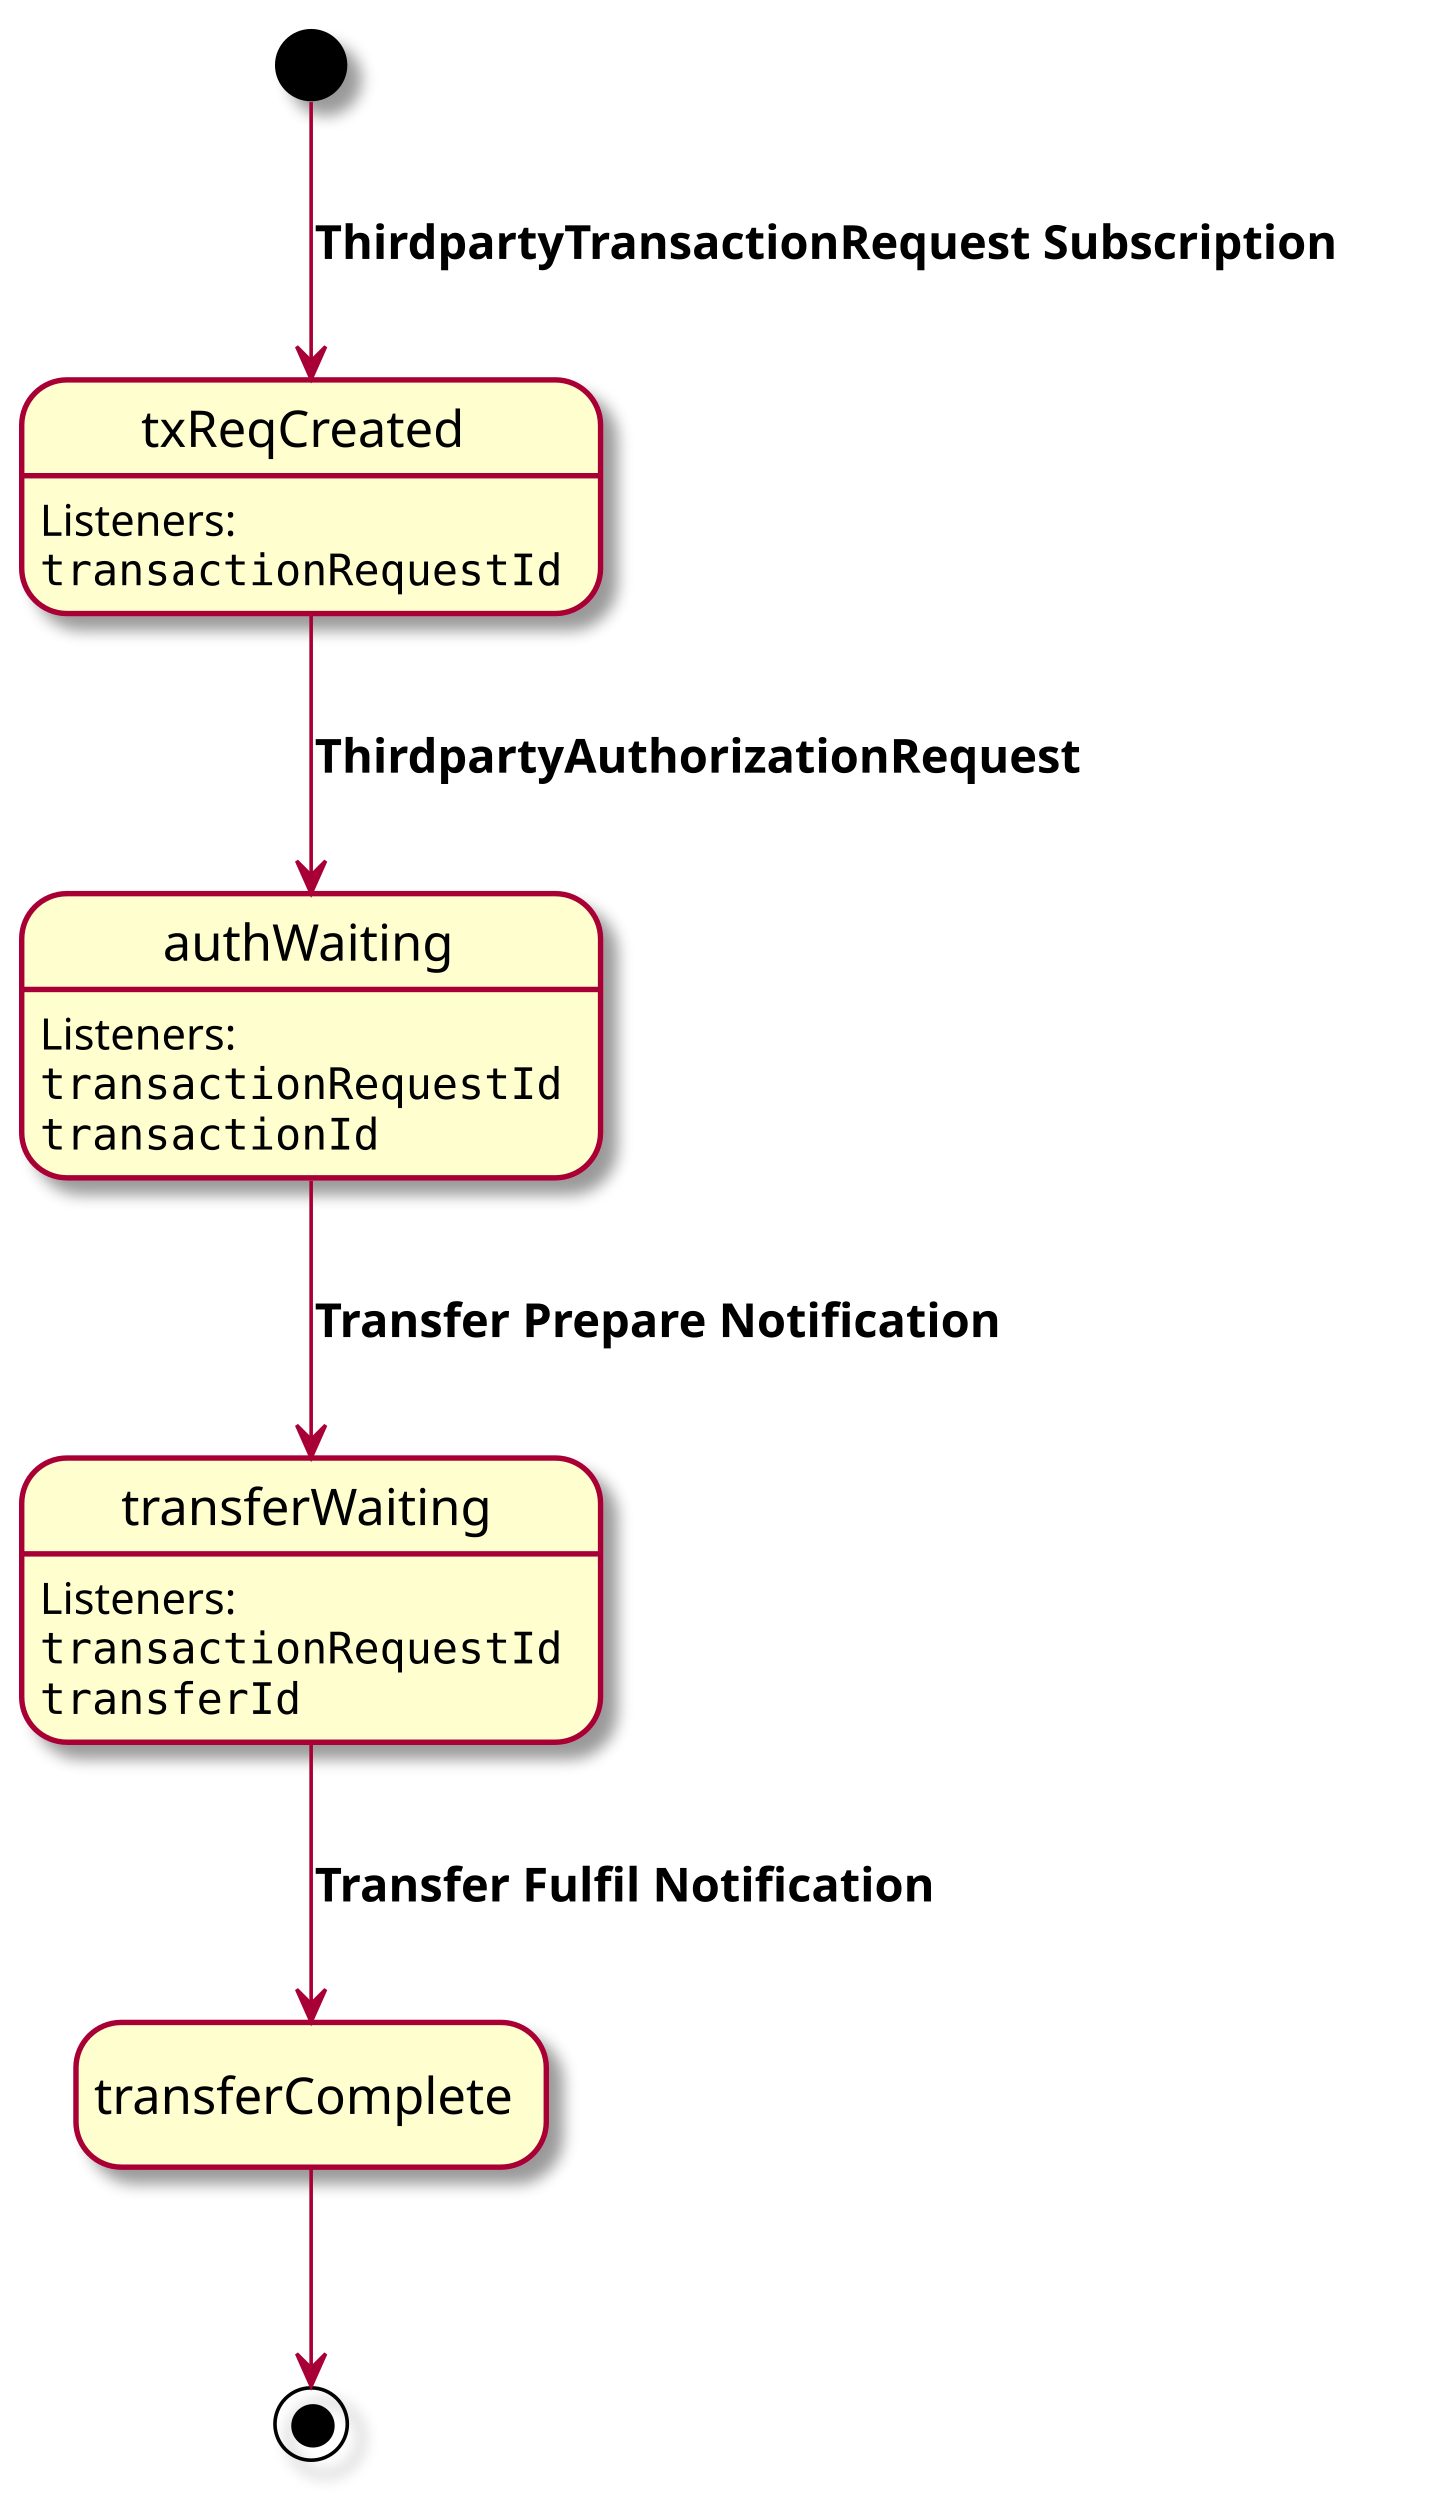
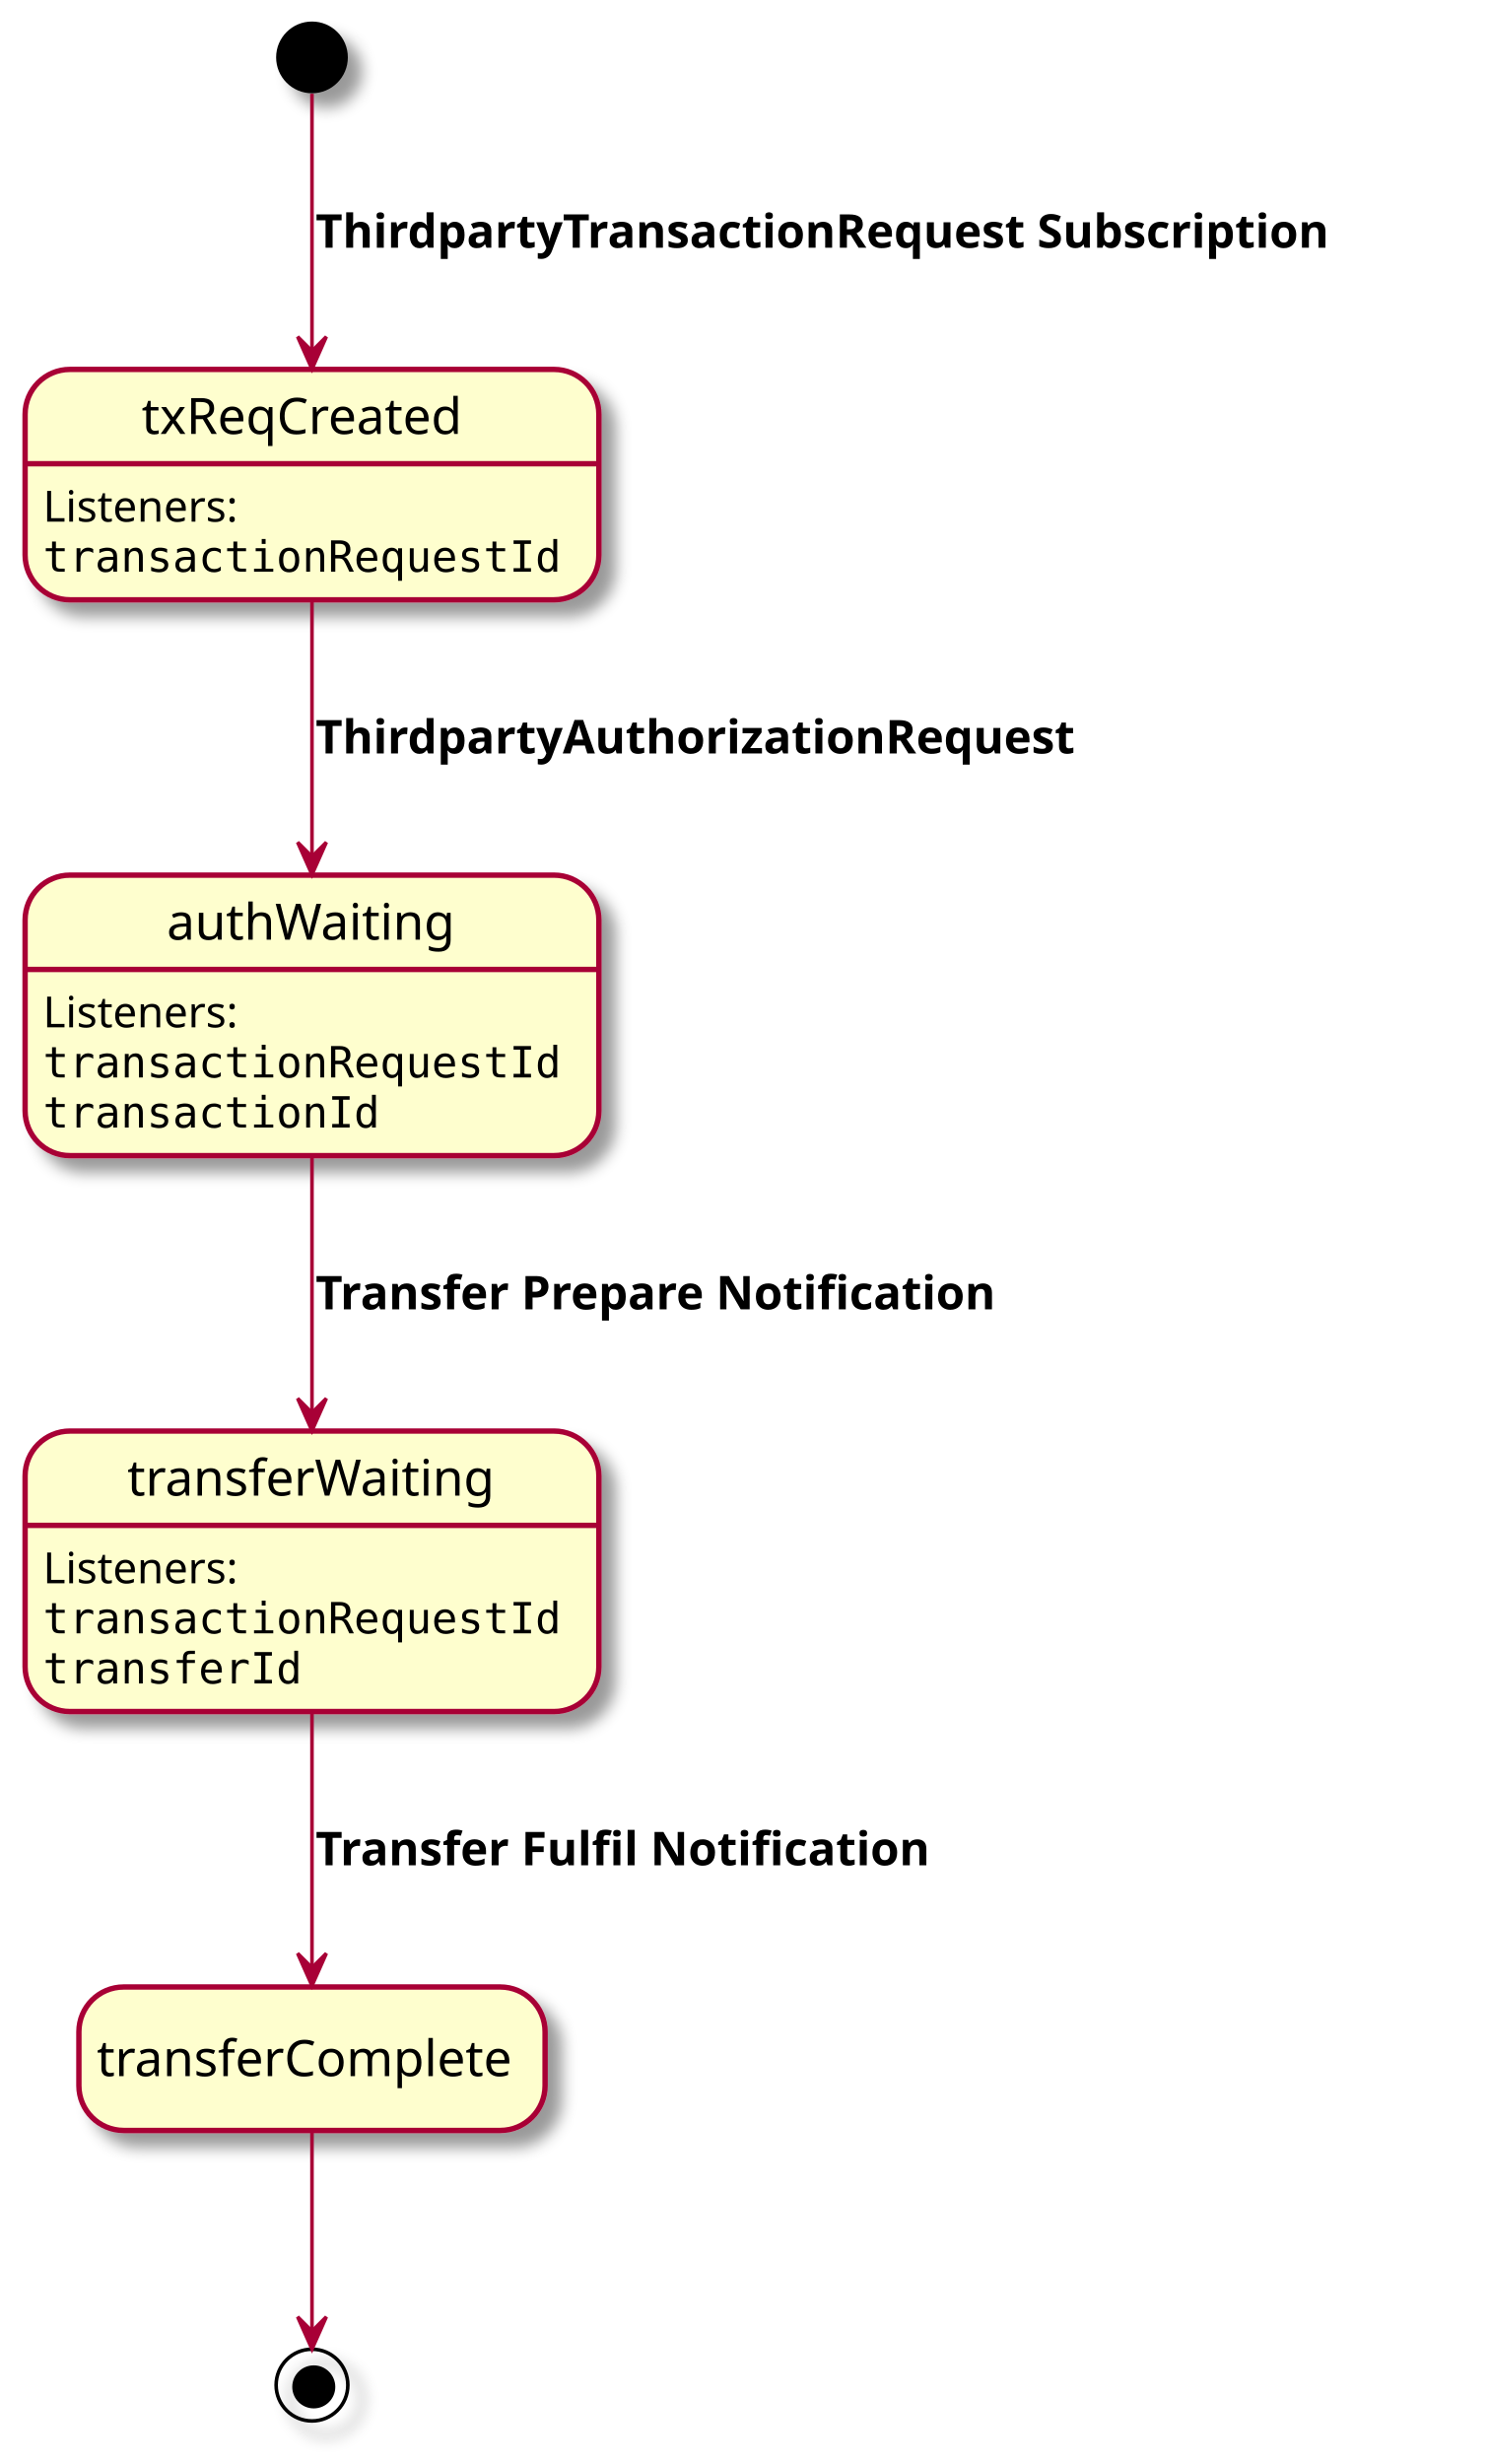
- <svg xmlns="http://www.w3.org/2000/svg" contentScriptType="application/ecmascript" contentStyleType="text/css" height="691px" preserveAspectRatio="none" style="width:395px;height:691px;" version="1.1" viewBox="0 0 395 691" width="395px" zoomAndPan="magnify">
+ <svg xmlns="http://www.w3.org/2000/svg" height="687" preserveAspectRatio="none" style="width:415px;height:687px" width="415">
  <defs>
-     <filter height="300%" id="f1quijm8mrvteb" width="300%" x="-1" y="-1">
-       <feGaussianBlur result="blurOut" stdDeviation="2.0" />
-       <feColorMatrix in="blurOut" result="blurOut2" type="matrix" values="0 0 0 0 0 0 0 0 0 0 0 0 0 0 0 0 0 0 .4 0" />
-       <feOffset dx="4.0" dy="4.0" in="blurOut2" result="blurOut3" />
-       <feBlend in="SourceGraphic" in2="blurOut3" mode="normal" />
+     <filter height="300%" id="a" width="300%" x="-1" y="-1">
+       <feGaussianBlur result="blurOut" stdDeviation="2" />
+       <feColorMatrix in="blurOut" result="blurOut2" values="0 0 0 0 0 0 0 0 0 0 0 0 0 0 0 0 0 0 .4 0" />
+       <feOffset dx="4" dy="4" in="blurOut2" result="blurOut3" />
+       <feBlend in="SourceGraphic" in2="blurOut3" />
    </filter>
  </defs>
-   <g>
-     <ellipse cx="86" cy="18" fill="#000000" filter="url(#f1quijm8mrvteb)" rx="10" ry="10" style="stroke: none; stroke-width: 1.0;" />
-     <rect fill="#FEFECE" filter="url(#f1quijm8mrvteb)" height="64.59" rx="12.5" ry="12.5" style="stroke: #A80036; stroke-width: 1.5;" width="160" x="6" y="105" />
-     <line style="stroke: #A80036; stroke-width: 1.5;" x1="6" x2="166" y1="131.488" y2="131.488" />
-     <text fill="#000000" font-family="sans-serif" font-size="14" lengthAdjust="spacingAndGlyphs" textLength="94" x="39" y="123.535">txReqCreated</text>
-     <text fill="#000000" font-family="sans-serif" font-size="12" lengthAdjust="spacingAndGlyphs" textLength="55" x="11" y="148.09">Listeners:</text>
-     <text fill="#000000" font-family="monospace" font-size="12" lengthAdjust="spacingAndGlyphs" textLength="140" x="11" y="161.76">transactionRequestId</text>
-     <rect fill="#FEFECE" filter="url(#f1quijm8mrvteb)" height="78.559" rx="12.5" ry="12.5" style="stroke: #A80036; stroke-width: 1.5;" width="160" x="6" y="247" />
-     <line style="stroke: #A80036; stroke-width: 1.5;" x1="6" x2="166" y1="273.488" y2="273.488" />
-     <text fill="#000000" font-family="sans-serif" font-size="14" lengthAdjust="spacingAndGlyphs" textLength="82" x="45" y="265.535">authWaiting</text>
-     <text fill="#000000" font-family="sans-serif" font-size="12" lengthAdjust="spacingAndGlyphs" textLength="55" x="11" y="290.09">Listeners:</text>
-     <text fill="#000000" font-family="monospace" font-size="12" lengthAdjust="spacingAndGlyphs" textLength="140" x="11" y="303.76">transactionRequestId</text>
-     <text fill="#000000" font-family="monospace" font-size="12" lengthAdjust="spacingAndGlyphs" textLength="91" x="11" y="317.728">transactionId</text>
-     <rect fill="#FEFECE" filter="url(#f1quijm8mrvteb)" height="78.559" rx="12.5" ry="12.5" style="stroke: #A80036; stroke-width: 1.5;" width="160" x="6" y="403" />
-     <line style="stroke: #A80036; stroke-width: 1.5;" x1="6" x2="166" y1="429.488" y2="429.488" />
-     <text fill="#000000" font-family="sans-serif" font-size="14" lengthAdjust="spacingAndGlyphs" textLength="105" x="33.5" y="421.535">transferWaiting</text>
-     <text fill="#000000" font-family="sans-serif" font-size="12" lengthAdjust="spacingAndGlyphs" textLength="55" x="11" y="446.09">Listeners:</text>
-     <text fill="#000000" font-family="monospace" font-size="12" lengthAdjust="spacingAndGlyphs" textLength="140" x="11" y="459.76">transactionRequestId</text>
-     <text fill="#000000" font-family="monospace" font-size="12" lengthAdjust="spacingAndGlyphs" textLength="70" x="11" y="473.728">transferId</text>
-     <rect fill="#FEFECE" filter="url(#f1quijm8mrvteb)" height="40" rx="12.5" ry="12.5" style="stroke: #A80036; stroke-width: 1.5;" width="130" x="21" y="559" />
-     <text fill="#000000" font-family="sans-serif" font-size="14" lengthAdjust="spacingAndGlyphs" textLength="120" x="26" y="584.291">transferComplete</text>
-     <ellipse cx="86" cy="670" fill="none" filter="url(#f1quijm8mrvteb)" rx="10" ry="10" style="stroke: #000000; stroke-width: 1.0;" />
-     <ellipse cx="86.5" cy="670.5" fill="#000000" rx="6" ry="6" style="stroke: none; stroke-width: 1.0;" />
-     <path d="M86,28.22 C86,43.42 86,74.56 86,99.55 " fill="none" id="*start-txReqCreated" style="stroke: #A80036; stroke-width: 1.0;" />
-     <polygon fill="#A80036" points="86,104.79,90,95.79,86,99.79,82,95.79,86,104.79" style="stroke: #A80036; stroke-width: 1.0;" />
-     <text fill="#000000" font-family="sans-serif" font-size="13" font-weight="bold" lengthAdjust="spacingAndGlyphs" textLength="296" x="87" y="71.568">ThirdpartyTransactionRequest Subscription</text>
-     <path d="M86,170.04 C86,190.98 86,218.75 86,241.81 " fill="none" id="txReqCreated-authWaiting" style="stroke: #A80036; stroke-width: 1.0;" />
-     <polygon fill="#A80036" points="86,246.96,90,237.96,86,241.96,82,237.96,86,246.96" style="stroke: #A80036; stroke-width: 1.0;" />
-     <text fill="#000000" font-family="sans-serif" font-size="13" font-weight="bold" lengthAdjust="spacingAndGlyphs" textLength="221" x="87" y="213.568">ThirdpartyAuthorizationRequest</text>
-     <path d="M86,326.36 C86,348.15 86,375.38 86,397.9 " fill="none" id="authWaiting-transferWaiting" style="stroke: #A80036; stroke-width: 1.0;" />
-     <polygon fill="#A80036" points="86,402.92,90,393.92,86,397.92,82,393.92,86,402.92" style="stroke: #A80036; stroke-width: 1.0;" />
-     <text fill="#000000" font-family="sans-serif" font-size="13" font-weight="bold" lengthAdjust="spacingAndGlyphs" textLength="196" x="87" y="369.568">Transfer Prepare Notification</text>
-     <path d="M86,482.04 C86,505.13 86,533.77 86,553.73 " fill="none" id="transferWaiting-transferComplete" style="stroke: #A80036; stroke-width: 1.0;" />
-     <polygon fill="#A80036" points="86,558.86,90,549.86,86,553.86,82,549.86,86,558.86" style="stroke: #A80036; stroke-width: 1.0;" />
-     <text fill="#000000" font-family="sans-serif" font-size="13" font-weight="bold" lengthAdjust="spacingAndGlyphs" textLength="176" x="87" y="525.568">Transfer Fulfil Notification</text>
-     <path d="M86,599.31 C86,615.89 86,639.41 86,654.44 " fill="none" id="transferComplete-*end" style="stroke: #A80036; stroke-width: 1.0;" />
-     <polygon fill="#A80036" points="86,659.56,90,650.56,86,654.56,82,650.56,86,659.56" style="stroke: #A80036; stroke-width: 1.0;" />
-   </g>
+   <circle cx="87" cy="16" filter="url(#a)" r="10" />
+   <rect fill="#FEFECE" filter="url(#a)" height="64.234" rx="12.5" ry="12.5" width="160" x="7" y="103" stroke="#a80036" stroke-width="1.5" />
+   <path stroke="#a80036" stroke-width="1.5" d="M7 129.297h160" />
+   <text font-family="sans-serif" font-size="14" lengthAdjust="spacingAndGlyphs" textLength="95" x="39.5" y="120.995">
+     txReqCreated
+   </text>
+   <text font-family="sans-serif" font-size="12" lengthAdjust="spacingAndGlyphs" textLength="61" x="12" y="145.435">
+     Listeners:
+   </text>
+   <text font-family="monospace" font-size="12" lengthAdjust="spacingAndGlyphs" textLength="140" x="12" y="159.404">
+     transactionRequestId
+   </text>
+   <rect fill="#FEFECE" filter="url(#a)" height="78.203" rx="12.5" ry="12.5" width="160" x="7" y="244" stroke="#a80036" stroke-width="1.5" />
+   <path stroke="#a80036" stroke-width="1.5" d="M7 270.297h160" />
+   <text font-family="sans-serif" font-size="14" lengthAdjust="spacingAndGlyphs" textLength="81" x="46.5" y="261.995">
+     authWaiting
+   </text>
+   <text font-family="sans-serif" font-size="12" lengthAdjust="spacingAndGlyphs" textLength="61" x="12" y="286.435">
+     Listeners:
+   </text>
+   <text font-family="monospace" font-size="12" lengthAdjust="spacingAndGlyphs" textLength="140" x="12" y="300.404">
+     transactionRequestId
+   </text>
+   <text font-family="monospace" font-size="12" lengthAdjust="spacingAndGlyphs" textLength="91" x="12" y="314.373">
+     transactionId
+   </text>
+   <rect fill="#FEFECE" filter="url(#a)" height="78.203" rx="12.5" ry="12.5" width="160" x="7" y="399" stroke="#a80036" stroke-width="1.5" />
+   <path stroke="#a80036" stroke-width="1.5" d="M7 425.297h160" />
+   <text font-family="sans-serif" font-size="14" lengthAdjust="spacingAndGlyphs" textLength="103" x="35.5" y="416.995">
+     transferWaiting
+   </text>
+   <text font-family="sans-serif" font-size="12" lengthAdjust="spacingAndGlyphs" textLength="61" x="12" y="441.435">
+     Listeners:
+   </text>
+   <text font-family="monospace" font-size="12" lengthAdjust="spacingAndGlyphs" textLength="140" x="12" y="455.404">
+     transactionRequestId
+   </text>
+   <text font-family="monospace" font-size="12" lengthAdjust="spacingAndGlyphs" textLength="70" x="12" y="469.373">
+     transferId
+   </text>
+   <rect fill="#FEFECE" filter="url(#a)" height="40" rx="12.5" ry="12.5" width="130" x="22" y="554" stroke="#a80036" stroke-width="1.5" />
+   <text font-family="sans-serif" font-size="14" lengthAdjust="spacingAndGlyphs" textLength="120" x="27" y="578.847">
+     transferComplete
+   </text>
+   <circle cx="87" cy="665" fill="none" filter="url(#a)" stroke="#000" r="10" />
+   <circle cx="87.5" cy="665.5" r="6" />
+   <path d="M87 26.146v71.523" fill="none" stroke="#a80036" />
+   <path fill="#A80036" stroke="#a80036" d="M87 102.883l4-9-4 4-4-4 4 9z" />
+   <text font-family="sans-serif" font-size="13" font-weight="bold" lengthAdjust="spacingAndGlyphs" textLength="319" x="88" y="69.067">
+     ThirdpartyTransactionRequest Subscription
+   </text>
+   <path d="M87 167.114V238.7" fill="none" stroke="#a80036" />
+   <path fill="#A80036" stroke="#a80036" d="M87 243.84l4-9-4 4-4-4 4 9z" />
+   <text font-family="sans-serif" font-size="13" font-weight="bold" lengthAdjust="spacingAndGlyphs" textLength="235" x="88" y="210.067">
+     ThirdpartyAuthorizationRequest
+   </text>
+   <path d="M87 322.113v71.741" fill="none" stroke="#a80036" />
+   <path fill="#A80036" stroke="#a80036" d="M87 398.9l4-9-4 4-4-4 4 9z" />
+   <text font-family="sans-serif" font-size="13" font-weight="bold" lengthAdjust="spacingAndGlyphs" textLength="215" x="88" y="365.067">
+     Transfer Prepare Notification
+   </text>
+   <path d="M87 477.337v71.13" fill="none" stroke="#a80036" />
+   <path fill="#A80036" stroke="#a80036" d="M87 553.628l4-9-4 4-4-4 4 9z" />
+   <text font-family="sans-serif" font-size="13" font-weight="bold" lengthAdjust="spacingAndGlyphs" textLength="192" x="88" y="520.067">
+     Transfer Fulfil Notification
+   </text>
+   <path d="M87 594.196v55.56" fill="none" stroke="#a80036" />
+   <path fill="#A80036" stroke="#a80036" d="M87 654.968l4-9-4 4-4-4 4 9z" />
</svg>
